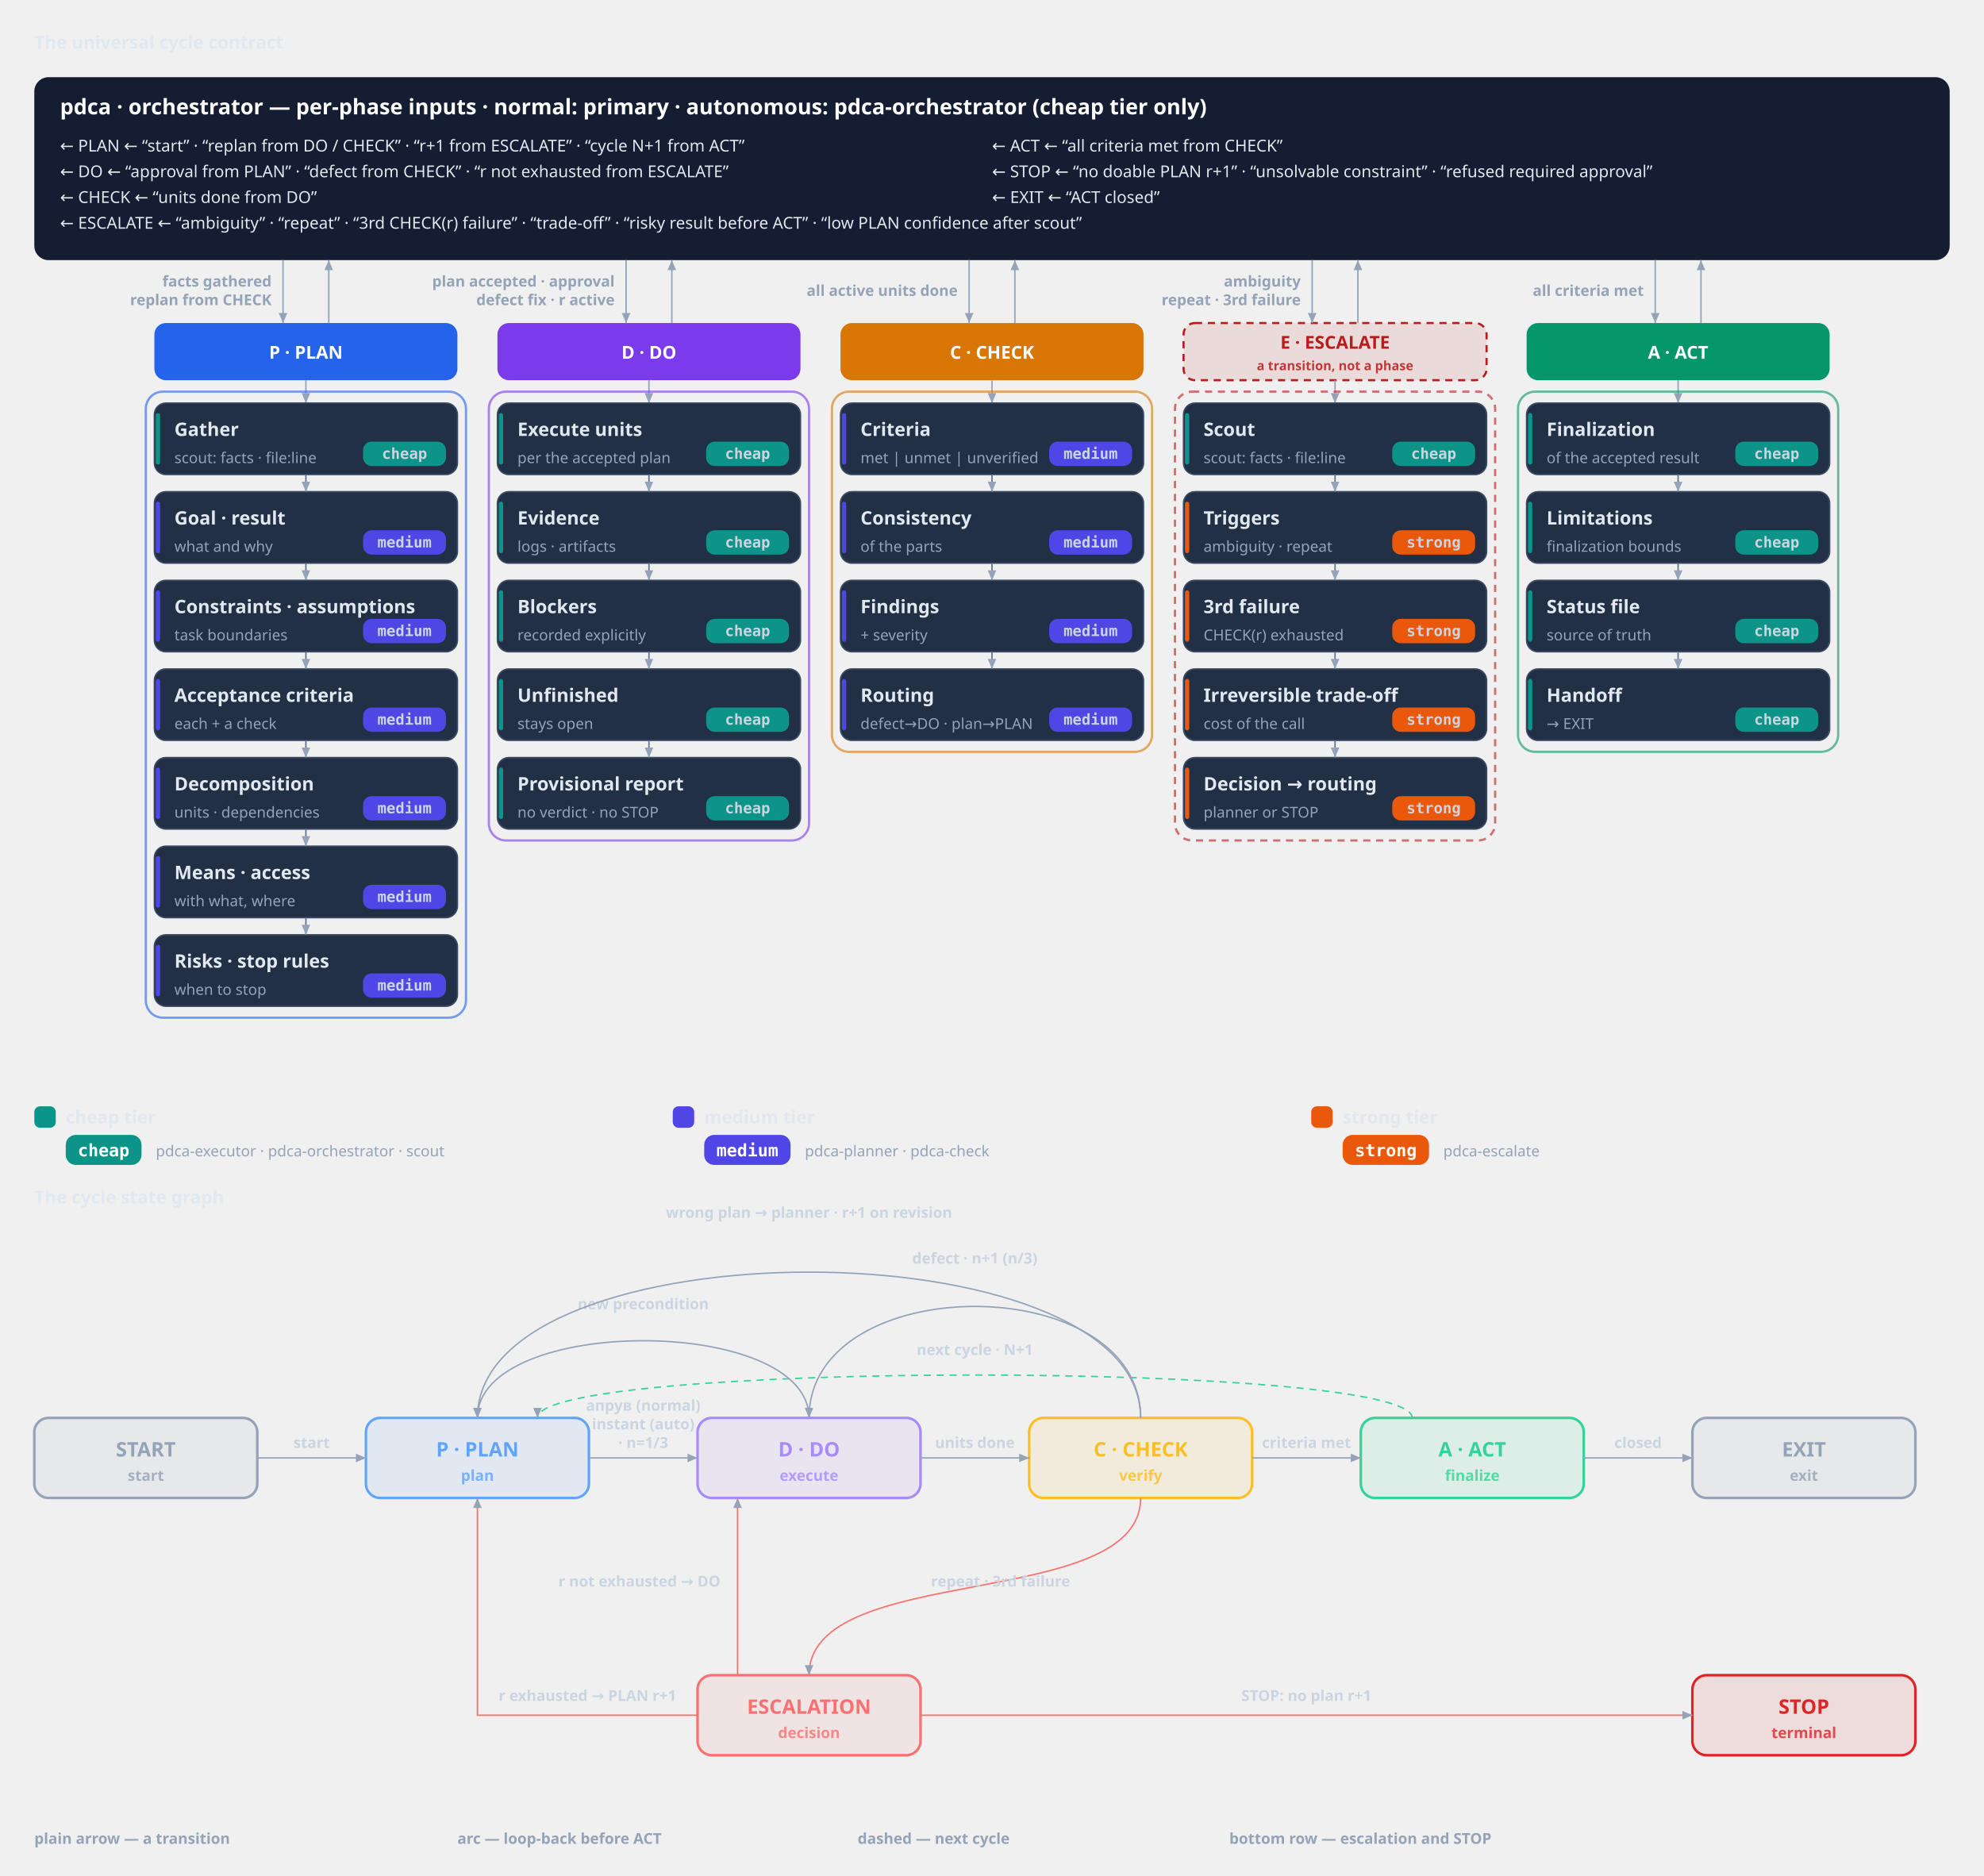
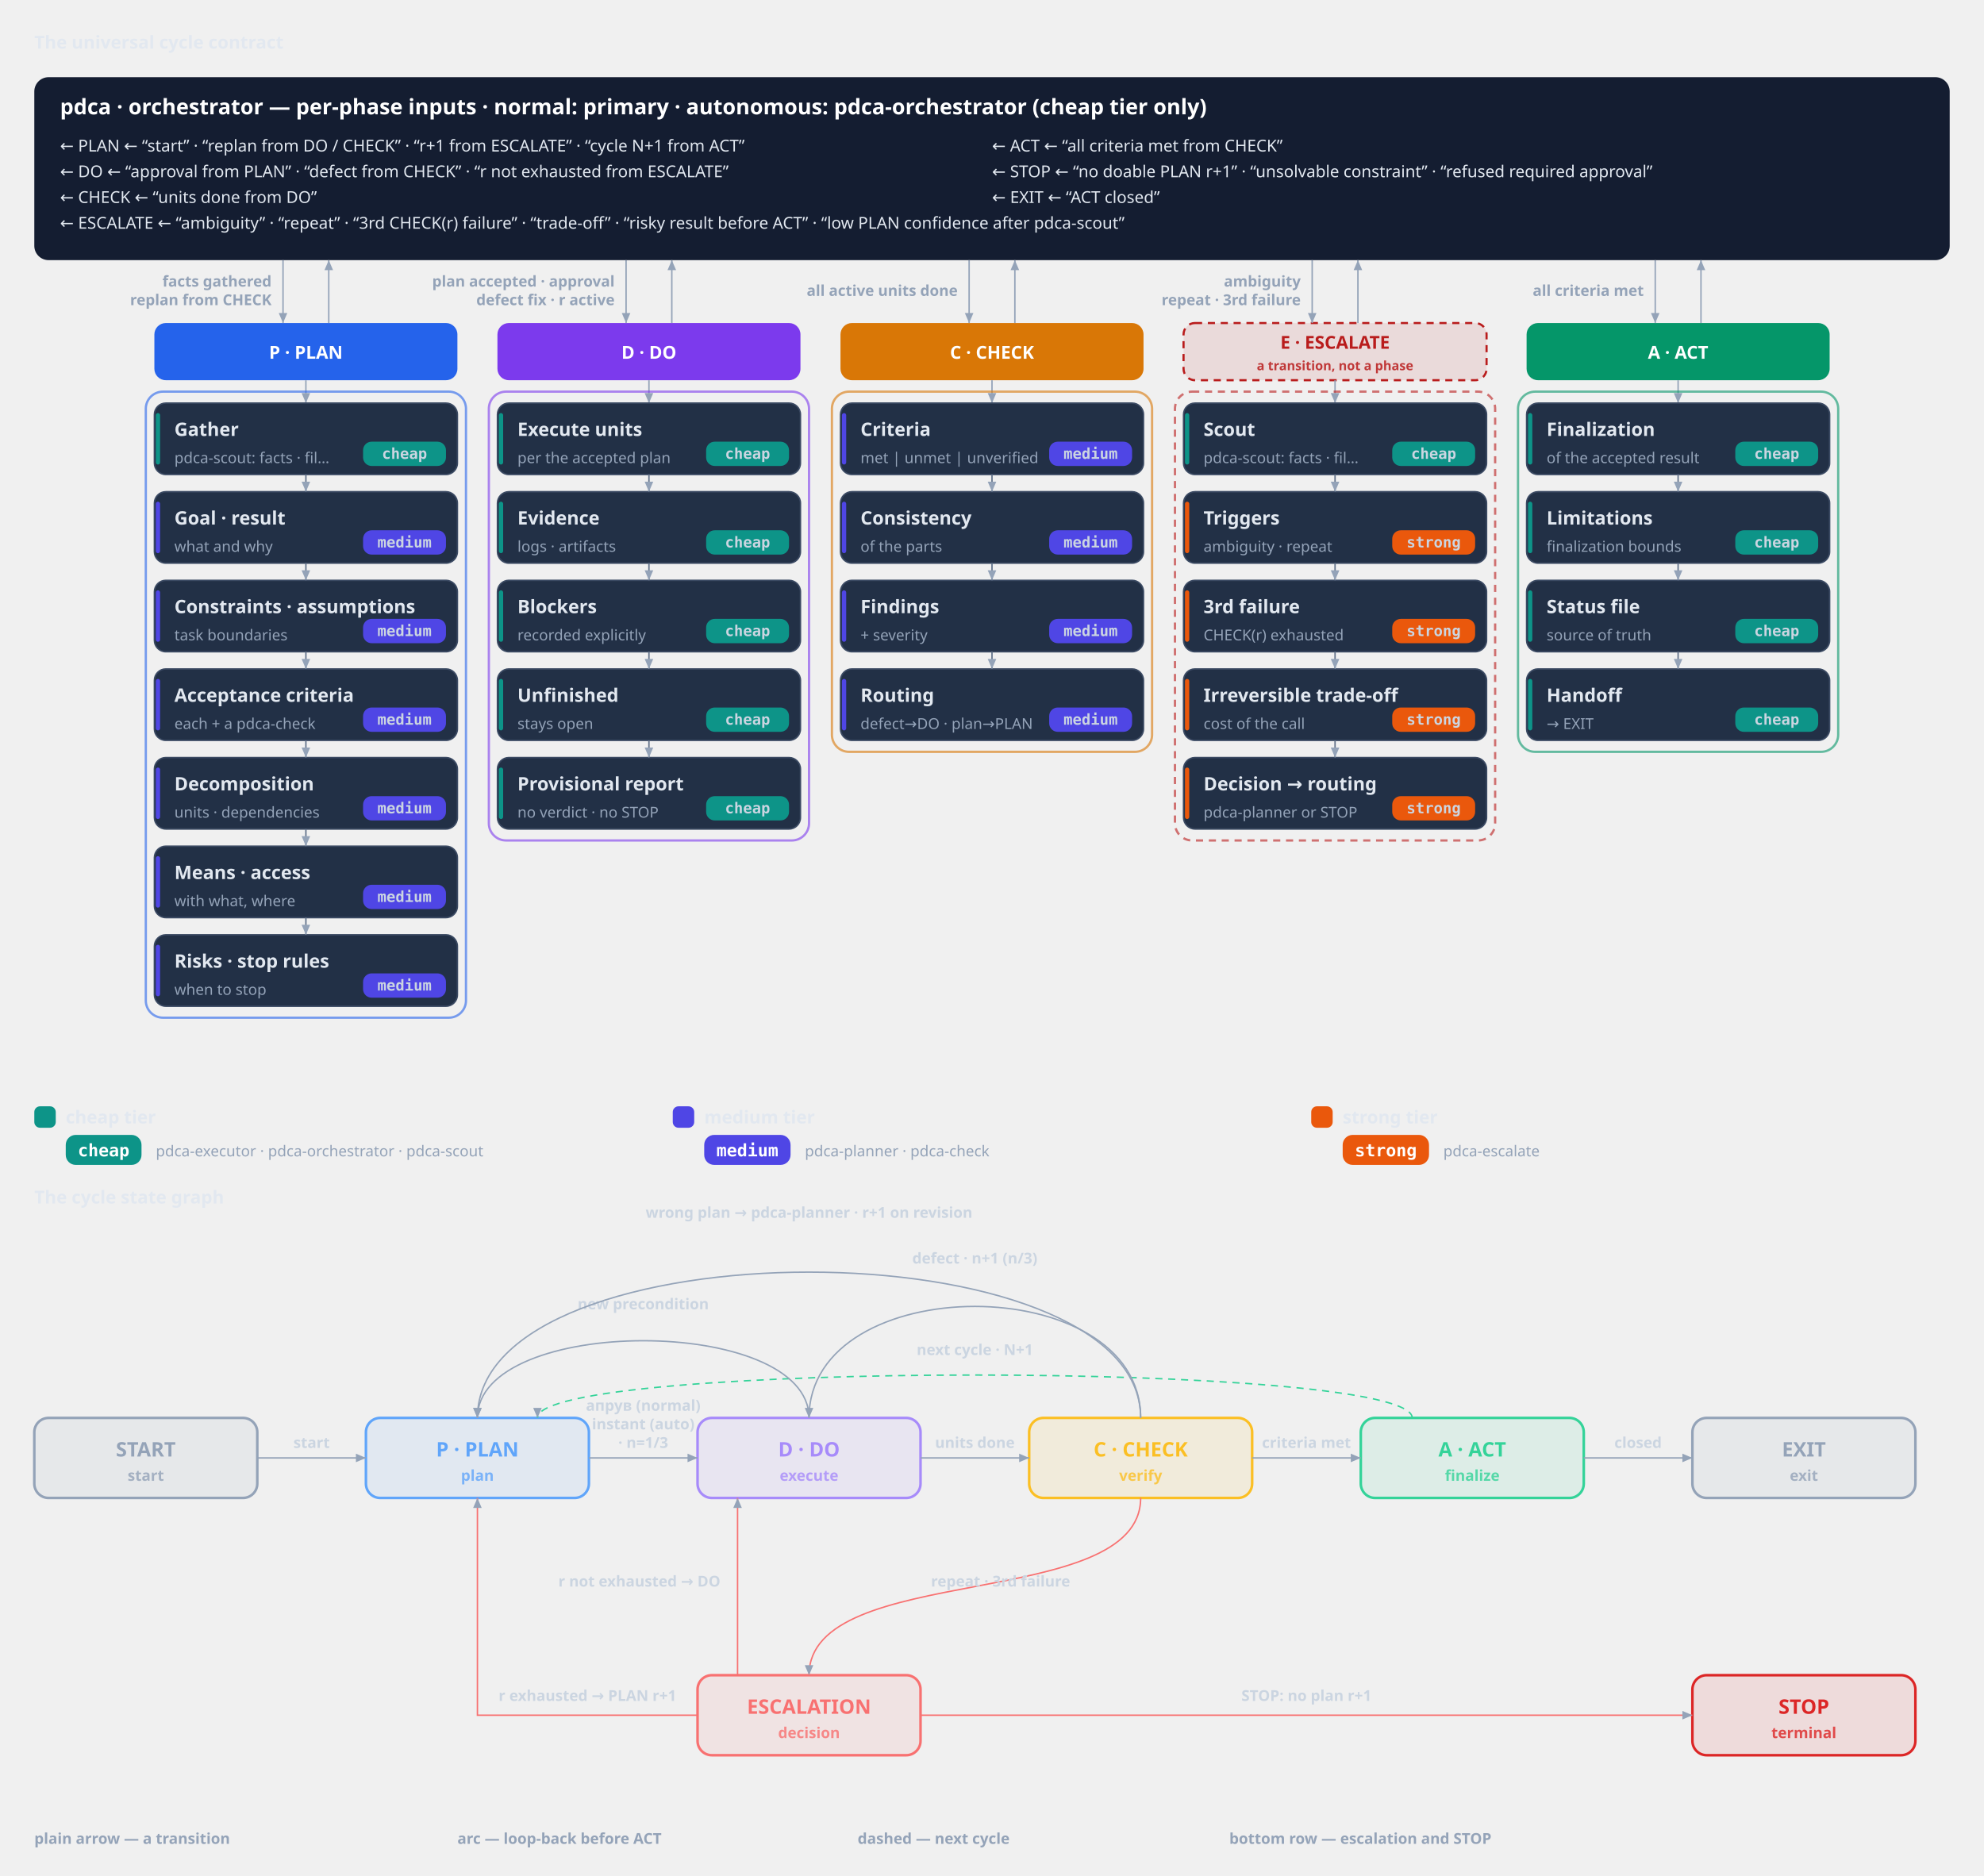
<svg xmlns="http://www.w3.org/2000/svg" viewBox="0 0 1388 1312" width="1388" height="1312" font-family="Segoe UI, system-ui, sans-serif" role="img">
  <defs>
    <marker id="arrow" markerWidth="9" markerHeight="9" refX="7" refY="3" orient="auto">
      <path d="M0,0 L7,3 L0,6 Z" fill="#94a3b8" />
    </marker>
  </defs>
  <style>
.t{font-size:13px;font-weight:600;fill:#e2e8f0}
.s{font-size:10.5px;fill:#94a3b8}
.h{font-size:12.5px;font-weight:700;fill:#ffffff}
.h2{font-size:12.5px;font-weight:700}
.h3{font-size:9px;font-weight:600}
.g{font-size:10.5px;font-weight:600}
.band{fill:#141d31}
.bt{fill:#ffffff;font-size:15px;font-weight:700}
.ol{fill:#e2e8f0;font-size:11.5px}
.lt{font-size:12.5px;font-weight:700;fill:#e2e8f0}
.ls{font-size:10.5px;fill:#94a3b8}
.lm{font-family:ui-monospace,Consolas,Menlo,monospace;font-size:12px;font-weight:700}
.bm{font-family:ui-monospace,Consolas,Menlo,monospace;font-size:10.5px;font-weight:700}
.st{font-size:14px;font-weight:700}
.ss{font-size:10.5px;font-weight:600}
</style>
  <text x="24" y="34" class="lt">The universal cycle contract</text>
  <rect x="24" y="54" width="1340" height="128" rx="10" class="band" />
  <text x="42" y="80" class="bt">pdca · orchestrator — per-phase inputs · normal: primary · autonomous: pdca-orchestrator (cheap tier only)</text>
  <text x="42" y="106" class="ol">← PLAN ← “start” · “replan from DO / CHECK” · “r+1 from ESCALATE” · “cycle N+1 from ACT”</text>
  <text x="42" y="124" class="ol">← DO ← “approval from PLAN” · “defect from CHECK” · “r not exhausted from ESCALATE”</text>
  <text x="42" y="142" class="ol">← CHECK ← “units done from DO”</text>
-   <text x="42" y="160" class="ol">← ESCALATE ← “ambiguity” · “repeat” · “3rd CHECK(r) failure” · “trade-off” · “risky result before ACT” · “low PLAN confidence after scout”</text>
+   <text x="42" y="160" class="ol">← ESCALATE ← “ambiguity” · “repeat” · “3rd CHECK(r) failure” · “trade-off” · “risky result before ACT” · “low PLAN confidence after pdca-scout”</text>
  <text x="694.0" y="106" class="ol">← ACT ← “all criteria met from CHECK”</text>
  <text x="694.0" y="124" class="ol">← STOP ← “no doable PLAN r+1” · “unsolvable constraint” · “refused required approval”</text>
  <text x="694.0" y="142" class="ol">← EXIT ← “ACT closed”</text>
  <rect x="108.0" y="226" width="212" height="40" rx="8" fill="#2563eb" />
  <text x="214.0" y="251.0" class="h" fill="#ffffff" text-anchor="middle">P · PLAN</text>
  <polyline points="214.0,266 214.0,282" fill="none" stroke="#94a3b8" marker-end="url(#arrow)" />
  <rect x="108.0" y="282" width="212" height="50" rx="8" fill="#223046" stroke="#3b4a63" stroke-width="1" />
  <rect x="109.0" y="289" width="3" height="36" rx="1.5" fill="#0d9488" />
  <rect x="254.0" y="309" width="58" height="17" rx="6" fill="#0d9488" />
  <text x="283.0" y="321.0" class="bm" fill="#cbd5e1" text-anchor="middle">cheap</text>
  <text x="122.0" y="305" class="t">Gather</text>
-   <text x="122.0" y="324" class="s">scout: facts · file:line</text>
+   <text x="122.0" y="324" class="s">pdca-scout: facts · fil…</text>
  <rect x="108.0" y="344" width="212" height="50" rx="8" fill="#223046" stroke="#3b4a63" stroke-width="1" />
  <rect x="109.0" y="351" width="3" height="36" rx="1.5" fill="#4f46e5" />
  <rect x="254.0" y="371" width="58" height="17" rx="6" fill="#4f46e5" />
  <text x="283.0" y="383.0" class="bm" fill="#cbd5e1" text-anchor="middle">medium</text>
  <text x="122.0" y="367" class="t">Goal · result</text>
  <text x="122.0" y="386" class="s">what and why</text>
  <rect x="108.0" y="406" width="212" height="50" rx="8" fill="#223046" stroke="#3b4a63" stroke-width="1" />
  <rect x="109.0" y="413" width="3" height="36" rx="1.5" fill="#4f46e5" />
  <rect x="254.0" y="433" width="58" height="17" rx="6" fill="#4f46e5" />
  <text x="283.0" y="445.0" class="bm" fill="#cbd5e1" text-anchor="middle">medium</text>
  <text x="122.0" y="429" class="t">Constraints · assumptions</text>
  <text x="122.0" y="448" class="s">task boundaries</text>
  <rect x="108.0" y="468" width="212" height="50" rx="8" fill="#223046" stroke="#3b4a63" stroke-width="1" />
  <rect x="109.0" y="475" width="3" height="36" rx="1.5" fill="#4f46e5" />
  <rect x="254.0" y="495" width="58" height="17" rx="6" fill="#4f46e5" />
  <text x="283.0" y="507.0" class="bm" fill="#cbd5e1" text-anchor="middle">medium</text>
  <text x="122.0" y="491" class="t">Acceptance criteria</text>
-   <text x="122.0" y="510" class="s">each + a check</text>
+   <text x="122.0" y="510" class="s">each + a pdca-check</text>
  <rect x="108.0" y="530" width="212" height="50" rx="8" fill="#223046" stroke="#3b4a63" stroke-width="1" />
  <rect x="109.0" y="537" width="3" height="36" rx="1.5" fill="#4f46e5" />
  <rect x="254.0" y="557" width="58" height="17" rx="6" fill="#4f46e5" />
  <text x="283.0" y="569.0" class="bm" fill="#cbd5e1" text-anchor="middle">medium</text>
  <text x="122.0" y="553" class="t">Decomposition</text>
  <text x="122.0" y="572" class="s">units · dependencies</text>
  <rect x="108.0" y="592" width="212" height="50" rx="8" fill="#223046" stroke="#3b4a63" stroke-width="1" />
  <rect x="109.0" y="599" width="3" height="36" rx="1.5" fill="#4f46e5" />
  <rect x="254.0" y="619" width="58" height="17" rx="6" fill="#4f46e5" />
  <text x="283.0" y="631.0" class="bm" fill="#cbd5e1" text-anchor="middle">medium</text>
  <text x="122.0" y="615" class="t">Means · access</text>
  <text x="122.0" y="634" class="s">with what, where</text>
  <rect x="108.0" y="654" width="212" height="50" rx="8" fill="#223046" stroke="#3b4a63" stroke-width="1" />
  <rect x="109.0" y="661" width="3" height="36" rx="1.5" fill="#4f46e5" />
  <rect x="254.0" y="681" width="58" height="17" rx="6" fill="#4f46e5" />
  <text x="283.0" y="693.0" class="bm" fill="#cbd5e1" text-anchor="middle">medium</text>
  <text x="122.0" y="677" class="t">Risks · stop rules</text>
  <text x="122.0" y="696" class="s">when to stop</text>
  <polyline points="214.0,332 214.0,344" fill="none" stroke="#64748b" marker-end="url(#arrow)" />
  <polyline points="214.0,394 214.0,406" fill="none" stroke="#64748b" marker-end="url(#arrow)" />
  <polyline points="214.0,456 214.0,468" fill="none" stroke="#64748b" marker-end="url(#arrow)" />
  <polyline points="214.0,518 214.0,530" fill="none" stroke="#64748b" marker-end="url(#arrow)" />
  <polyline points="214.0,580 214.0,592" fill="none" stroke="#64748b" marker-end="url(#arrow)" />
  <polyline points="214.0,642 214.0,654" fill="none" stroke="#64748b" marker-end="url(#arrow)" />
  <rect x="102.0" y="274" width="224" height="438" rx="12" fill="none" stroke="#2563eb" stroke-opacity="0.6" stroke-width="1.6" />
  <rect x="348.0" y="226" width="212" height="40" rx="8" fill="#7c3aed" />
  <text x="454.0" y="251.0" class="h" fill="#ffffff" text-anchor="middle">D · DO</text>
  <polyline points="454.0,266 454.0,282" fill="none" stroke="#94a3b8" marker-end="url(#arrow)" />
  <rect x="348.0" y="282" width="212" height="50" rx="8" fill="#223046" stroke="#3b4a63" stroke-width="1" />
  <rect x="349.0" y="289" width="3" height="36" rx="1.5" fill="#0d9488" />
  <rect x="494.0" y="309" width="58" height="17" rx="6" fill="#0d9488" />
  <text x="523.0" y="321.0" class="bm" fill="#cbd5e1" text-anchor="middle">cheap</text>
  <text x="362.0" y="305" class="t">Execute units</text>
  <text x="362.0" y="324" class="s">per the accepted plan</text>
  <rect x="348.0" y="344" width="212" height="50" rx="8" fill="#223046" stroke="#3b4a63" stroke-width="1" />
  <rect x="349.0" y="351" width="3" height="36" rx="1.5" fill="#0d9488" />
  <rect x="494.0" y="371" width="58" height="17" rx="6" fill="#0d9488" />
  <text x="523.0" y="383.0" class="bm" fill="#cbd5e1" text-anchor="middle">cheap</text>
  <text x="362.0" y="367" class="t">Evidence</text>
  <text x="362.0" y="386" class="s">logs · artifacts</text>
  <rect x="348.0" y="406" width="212" height="50" rx="8" fill="#223046" stroke="#3b4a63" stroke-width="1" />
  <rect x="349.0" y="413" width="3" height="36" rx="1.5" fill="#0d9488" />
  <rect x="494.0" y="433" width="58" height="17" rx="6" fill="#0d9488" />
  <text x="523.0" y="445.0" class="bm" fill="#cbd5e1" text-anchor="middle">cheap</text>
  <text x="362.0" y="429" class="t">Blockers</text>
  <text x="362.0" y="448" class="s">recorded explicitly</text>
  <rect x="348.0" y="468" width="212" height="50" rx="8" fill="#223046" stroke="#3b4a63" stroke-width="1" />
  <rect x="349.0" y="475" width="3" height="36" rx="1.5" fill="#0d9488" />
  <rect x="494.0" y="495" width="58" height="17" rx="6" fill="#0d9488" />
  <text x="523.0" y="507.0" class="bm" fill="#cbd5e1" text-anchor="middle">cheap</text>
  <text x="362.0" y="491" class="t">Unfinished</text>
  <text x="362.0" y="510" class="s">stays open</text>
  <rect x="348.0" y="530" width="212" height="50" rx="8" fill="#223046" stroke="#3b4a63" stroke-width="1" />
  <rect x="349.0" y="537" width="3" height="36" rx="1.5" fill="#0d9488" />
  <rect x="494.0" y="557" width="58" height="17" rx="6" fill="#0d9488" />
  <text x="523.0" y="569.0" class="bm" fill="#cbd5e1" text-anchor="middle">cheap</text>
  <text x="362.0" y="553" class="t">Provisional report</text>
  <text x="362.0" y="572" class="s">no verdict · no STOP</text>
  <polyline points="454.0,332 454.0,344" fill="none" stroke="#64748b" marker-end="url(#arrow)" />
  <polyline points="454.0,394 454.0,406" fill="none" stroke="#64748b" marker-end="url(#arrow)" />
  <polyline points="454.0,456 454.0,468" fill="none" stroke="#64748b" marker-end="url(#arrow)" />
  <polyline points="454.0,518 454.0,530" fill="none" stroke="#64748b" marker-end="url(#arrow)" />
  <rect x="342.0" y="274" width="224" height="314" rx="12" fill="none" stroke="#7c3aed" stroke-opacity="0.6" stroke-width="1.6" />
  <rect x="588.0" y="226" width="212" height="40" rx="8" fill="#d97706" />
  <text x="694.0" y="251.0" class="h" fill="#ffffff" text-anchor="middle">C · CHECK</text>
  <polyline points="694.0,266 694.0,282" fill="none" stroke="#94a3b8" marker-end="url(#arrow)" />
  <rect x="588.0" y="282" width="212" height="50" rx="8" fill="#223046" stroke="#3b4a63" stroke-width="1" />
  <rect x="589.0" y="289" width="3" height="36" rx="1.5" fill="#4f46e5" />
  <rect x="734.0" y="309" width="58" height="17" rx="6" fill="#4f46e5" />
  <text x="763.0" y="321.0" class="bm" fill="#cbd5e1" text-anchor="middle">medium</text>
  <text x="602.0" y="305" class="t">Criteria</text>
  <text x="602.0" y="324" class="s">met | unmet | unverified</text>
  <rect x="588.0" y="344" width="212" height="50" rx="8" fill="#223046" stroke="#3b4a63" stroke-width="1" />
  <rect x="589.0" y="351" width="3" height="36" rx="1.5" fill="#4f46e5" />
  <rect x="734.0" y="371" width="58" height="17" rx="6" fill="#4f46e5" />
  <text x="763.0" y="383.0" class="bm" fill="#cbd5e1" text-anchor="middle">medium</text>
  <text x="602.0" y="367" class="t">Consistency</text>
  <text x="602.0" y="386" class="s">of the parts</text>
  <rect x="588.0" y="406" width="212" height="50" rx="8" fill="#223046" stroke="#3b4a63" stroke-width="1" />
  <rect x="589.0" y="413" width="3" height="36" rx="1.5" fill="#4f46e5" />
  <rect x="734.0" y="433" width="58" height="17" rx="6" fill="#4f46e5" />
  <text x="763.0" y="445.0" class="bm" fill="#cbd5e1" text-anchor="middle">medium</text>
  <text x="602.0" y="429" class="t">Findings</text>
  <text x="602.0" y="448" class="s">+ severity</text>
  <rect x="588.0" y="468" width="212" height="50" rx="8" fill="#223046" stroke="#3b4a63" stroke-width="1" />
  <rect x="589.0" y="475" width="3" height="36" rx="1.5" fill="#4f46e5" />
  <rect x="734.0" y="495" width="58" height="17" rx="6" fill="#4f46e5" />
  <text x="763.0" y="507.0" class="bm" fill="#cbd5e1" text-anchor="middle">medium</text>
  <text x="602.0" y="491" class="t">Routing</text>
  <text x="602.0" y="510" class="s">defect→DO · plan→PLAN</text>
  <polyline points="694.0,332 694.0,344" fill="none" stroke="#64748b" marker-end="url(#arrow)" />
  <polyline points="694.0,394 694.0,406" fill="none" stroke="#64748b" marker-end="url(#arrow)" />
  <polyline points="694.0,456 694.0,468" fill="none" stroke="#64748b" marker-end="url(#arrow)" />
  <rect x="582.0" y="274" width="224" height="252" rx="12" fill="none" stroke="#d97706" stroke-opacity="0.6" stroke-width="1.6" />
  <rect x="828.0" y="226" width="212" height="40" rx="8" fill="#b91c1c" fill-opacity="0.10" stroke="#b91c1c" stroke-width="1.5" stroke-dasharray="5,4" />
  <text x="934.0" y="244.0" class="h2" fill="#b91c1c" text-anchor="middle">E · ESCALATE</text>
  <text x="934.0" y="259.0" class="h3" fill="#b91c1c" opacity="0.85" text-anchor="middle">a transition, not a phase</text>
  <polyline points="934.0,266 934.0,282" fill="none" stroke="#94a3b8" marker-end="url(#arrow)" />
  <rect x="828.0" y="282" width="212" height="50" rx="8" fill="#223046" stroke="#3b4a63" stroke-width="1" />
  <rect x="829.0" y="289" width="3" height="36" rx="1.5" fill="#0d9488" />
  <rect x="974.0" y="309" width="58" height="17" rx="6" fill="#0d9488" />
  <text x="1003.0" y="321.0" class="bm" fill="#cbd5e1" text-anchor="middle">cheap</text>
  <text x="842.0" y="305" class="t">Scout</text>
-   <text x="842.0" y="324" class="s">scout: facts · file:line</text>
+   <text x="842.0" y="324" class="s">pdca-scout: facts · fil…</text>
  <rect x="828.0" y="344" width="212" height="50" rx="8" fill="#223046" stroke="#3b4a63" stroke-width="1" />
  <rect x="829.0" y="351" width="3" height="36" rx="1.5" fill="#ea580c" />
  <rect x="974.0" y="371" width="58" height="17" rx="6" fill="#ea580c" />
  <text x="1003.0" y="383.0" class="bm" fill="#cbd5e1" text-anchor="middle">strong</text>
  <text x="842.0" y="367" class="t">Triggers</text>
  <text x="842.0" y="386" class="s">ambiguity · repeat</text>
  <rect x="828.0" y="406" width="212" height="50" rx="8" fill="#223046" stroke="#3b4a63" stroke-width="1" />
  <rect x="829.0" y="413" width="3" height="36" rx="1.5" fill="#ea580c" />
  <rect x="974.0" y="433" width="58" height="17" rx="6" fill="#ea580c" />
  <text x="1003.0" y="445.0" class="bm" fill="#cbd5e1" text-anchor="middle">strong</text>
  <text x="842.0" y="429" class="t">3rd failure</text>
  <text x="842.0" y="448" class="s">CHECK(r) exhausted</text>
  <rect x="828.0" y="468" width="212" height="50" rx="8" fill="#223046" stroke="#3b4a63" stroke-width="1" />
  <rect x="829.0" y="475" width="3" height="36" rx="1.5" fill="#ea580c" />
  <rect x="974.0" y="495" width="58" height="17" rx="6" fill="#ea580c" />
  <text x="1003.0" y="507.0" class="bm" fill="#cbd5e1" text-anchor="middle">strong</text>
  <text x="842.0" y="491" class="t">Irreversible trade-off</text>
  <text x="842.0" y="510" class="s">cost of the call</text>
  <rect x="828.0" y="530" width="212" height="50" rx="8" fill="#223046" stroke="#3b4a63" stroke-width="1" />
  <rect x="829.0" y="537" width="3" height="36" rx="1.5" fill="#ea580c" />
  <rect x="974.0" y="557" width="58" height="17" rx="6" fill="#ea580c" />
  <text x="1003.0" y="569.0" class="bm" fill="#cbd5e1" text-anchor="middle">strong</text>
  <text x="842.0" y="553" class="t">Decision → routing</text>
-   <text x="842.0" y="572" class="s">planner or STOP</text>
+   <text x="842.0" y="572" class="s">pdca-planner or STOP</text>
  <polyline points="934.0,332 934.0,344" fill="none" stroke="#64748b" marker-end="url(#arrow)" />
  <polyline points="934.0,394 934.0,406" fill="none" stroke="#64748b" marker-end="url(#arrow)" />
  <polyline points="934.0,456 934.0,468" fill="none" stroke="#64748b" marker-end="url(#arrow)" />
  <polyline points="934.0,518 934.0,530" fill="none" stroke="#64748b" marker-end="url(#arrow)" />
  <rect x="822.0" y="274" width="224" height="314" rx="12" fill="none" stroke="#b91c1c" stroke-opacity="0.6" stroke-width="1.6" stroke-dasharray="5,4" />
  <rect x="1068.0" y="226" width="212" height="40" rx="8" fill="#059669" />
  <text x="1174.0" y="251.0" class="h" fill="#ffffff" text-anchor="middle">A · ACT</text>
  <polyline points="1174.0,266 1174.0,282" fill="none" stroke="#94a3b8" marker-end="url(#arrow)" />
  <rect x="1068.0" y="282" width="212" height="50" rx="8" fill="#223046" stroke="#3b4a63" stroke-width="1" />
  <rect x="1069.0" y="289" width="3" height="36" rx="1.5" fill="#0d9488" />
  <rect x="1214.0" y="309" width="58" height="17" rx="6" fill="#0d9488" />
  <text x="1243.0" y="321.0" class="bm" fill="#cbd5e1" text-anchor="middle">cheap</text>
  <text x="1082.0" y="305" class="t">Finalization</text>
  <text x="1082.0" y="324" class="s">of the accepted result</text>
  <rect x="1068.0" y="344" width="212" height="50" rx="8" fill="#223046" stroke="#3b4a63" stroke-width="1" />
  <rect x="1069.0" y="351" width="3" height="36" rx="1.5" fill="#0d9488" />
  <rect x="1214.0" y="371" width="58" height="17" rx="6" fill="#0d9488" />
  <text x="1243.0" y="383.0" class="bm" fill="#cbd5e1" text-anchor="middle">cheap</text>
  <text x="1082.0" y="367" class="t">Limitations</text>
  <text x="1082.0" y="386" class="s">finalization bounds</text>
  <rect x="1068.0" y="406" width="212" height="50" rx="8" fill="#223046" stroke="#3b4a63" stroke-width="1" />
  <rect x="1069.0" y="413" width="3" height="36" rx="1.5" fill="#0d9488" />
  <rect x="1214.0" y="433" width="58" height="17" rx="6" fill="#0d9488" />
  <text x="1243.0" y="445.0" class="bm" fill="#cbd5e1" text-anchor="middle">cheap</text>
  <text x="1082.0" y="429" class="t">Status file</text>
  <text x="1082.0" y="448" class="s">source of truth</text>
  <rect x="1068.0" y="468" width="212" height="50" rx="8" fill="#223046" stroke="#3b4a63" stroke-width="1" />
  <rect x="1069.0" y="475" width="3" height="36" rx="1.5" fill="#0d9488" />
  <rect x="1214.0" y="495" width="58" height="17" rx="6" fill="#0d9488" />
  <text x="1243.0" y="507.0" class="bm" fill="#cbd5e1" text-anchor="middle">cheap</text>
  <text x="1082.0" y="491" class="t">Handoff</text>
  <text x="1082.0" y="510" class="s">→ EXIT</text>
  <polyline points="1174.0,332 1174.0,344" fill="none" stroke="#64748b" marker-end="url(#arrow)" />
  <polyline points="1174.0,394 1174.0,406" fill="none" stroke="#64748b" marker-end="url(#arrow)" />
  <polyline points="1174.0,456 1174.0,468" fill="none" stroke="#64748b" marker-end="url(#arrow)" />
  <rect x="1062.0" y="274" width="224" height="252" rx="12" fill="none" stroke="#059669" stroke-opacity="0.6" stroke-width="1.6" />
  <polyline points="198.0,182 198.0,226" fill="none" stroke="#94a3b8" data-edge-id="dispatch_p" marker-end="url(#arrow)" />
  <text x="190.0" y="200.5" class="g" fill="#94a3b8" text-anchor="end">facts gathered</text>
  <text x="190.0" y="213.5" class="g" fill="#94a3b8" text-anchor="end">replan from CHECK</text>
  <polyline points="230.0,226 230.0,182" fill="none" stroke="#94a3b8" data-edge-id="return_p" marker-end="url(#arrow)" />
  <polyline points="438.0,182 438.0,226" fill="none" stroke="#94a3b8" data-edge-id="dispatch_d" marker-end="url(#arrow)" />
  <text x="430.0" y="200.5" class="g" fill="#94a3b8" text-anchor="end">plan accepted · approval</text>
  <text x="430.0" y="213.5" class="g" fill="#94a3b8" text-anchor="end">defect fix · r active</text>
  <polyline points="470.0,226 470.0,182" fill="none" stroke="#94a3b8" data-edge-id="return_d" marker-end="url(#arrow)" />
  <polyline points="678.0,182 678.0,226" fill="none" stroke="#94a3b8" data-edge-id="dispatch_c" marker-end="url(#arrow)" />
  <text x="670.0" y="207.0" class="g" fill="#94a3b8" text-anchor="end">all active units done</text>
  <polyline points="710.0,226 710.0,182" fill="none" stroke="#94a3b8" data-edge-id="return_c" marker-end="url(#arrow)" />
  <polyline points="918.0,182 918.0,226" fill="none" stroke="#94a3b8" data-edge-id="dispatch_e" marker-end="url(#arrow)" />
  <text x="910.0" y="200.5" class="g" fill="#94a3b8" text-anchor="end">ambiguity</text>
  <text x="910.0" y="213.5" class="g" fill="#94a3b8" text-anchor="end">repeat · 3rd failure</text>
  <polyline points="950.0,226 950.0,182" fill="none" stroke="#94a3b8" data-edge-id="return_e" marker-end="url(#arrow)" />
  <polyline points="1158.0,182 1158.0,226" fill="none" stroke="#94a3b8" data-edge-id="dispatch_a" marker-end="url(#arrow)" />
  <text x="1150.0" y="207.0" class="g" fill="#94a3b8" text-anchor="end">all criteria met</text>
  <polyline points="1190.0,226 1190.0,182" fill="none" stroke="#94a3b8" data-edge-id="return_a" marker-end="url(#arrow)" />
  <rect x="24.0" y="774" width="15" height="15" rx="4" fill="#0d9488" />
  <text x="46.0" y="786" class="lt">cheap tier</text>
  <rect x="46.0" y="794" width="53.0" height="21" rx="7" fill="#0d9488" />
  <text x="72.5" y="809" class="lm" fill="#ffffff" text-anchor="middle">cheap</text>
-   <text x="109.0" y="809" class="ls">pdca-executor · pdca-orchestrator · scout</text>
+   <text x="109.0" y="809" class="ls">pdca-executor · pdca-orchestrator · pdca-scout</text>
  <rect x="470.667" y="774" width="15" height="15" rx="4" fill="#4f46e5" />
  <text x="492.667" y="786" class="lt">medium tier</text>
  <rect x="492.667" y="794" width="60.4" height="21" rx="7" fill="#4f46e5" />
  <text x="522.867" y="809" class="lm" fill="#ffffff" text-anchor="middle">medium</text>
  <text x="563.067" y="809" class="ls">pdca-planner · pdca-check</text>
  <rect x="917.333" y="774" width="15" height="15" rx="4" fill="#ea580c" />
  <text x="939.333" y="786" class="lt">strong tier</text>
  <rect x="939.333" y="794" width="60.4" height="21" rx="7" fill="#ea580c" />
  <text x="969.533" y="809" class="lm" fill="#ffffff" text-anchor="middle">strong</text>
  <text x="1009.733" y="809" class="ls">pdca-escalate</text>
  <text x="24" y="842" class="lt">The cycle state graph</text>
  <rect x="24" y="992" width="156" height="56" rx="10" fill="#94a3b8" fill-opacity="0.10" stroke="#94a3b8" stroke-width="1.8" data-node-id="START" />
  <text x="102.0" y="1019.0" class="st" fill="#94a3b8" text-anchor="middle">START</text>
  <text x="102.0" y="1036.0" class="ss" fill="#94a3b8" text-anchor="middle" opacity="0.8">start</text>
  <rect x="256" y="992" width="156" height="56" rx="10" fill="#60a5fa" fill-opacity="0.10" stroke="#60a5fa" stroke-width="1.8" data-node-id="PLAN" />
  <text x="334.0" y="1019.0" class="st" fill="#60a5fa" text-anchor="middle">P · PLAN</text>
  <text x="334.0" y="1036.0" class="ss" fill="#60a5fa" text-anchor="middle" opacity="0.8">plan</text>
  <rect x="488" y="992" width="156" height="56" rx="10" fill="#a78bfa" fill-opacity="0.10" stroke="#a78bfa" stroke-width="1.8" data-node-id="DO" />
  <text x="566.0" y="1019.0" class="st" fill="#a78bfa" text-anchor="middle">D · DO</text>
  <text x="566.0" y="1036.0" class="ss" fill="#a78bfa" text-anchor="middle" opacity="0.8">execute</text>
  <rect x="720" y="992" width="156" height="56" rx="10" fill="#fbbf24" fill-opacity="0.10" stroke="#fbbf24" stroke-width="1.8" data-node-id="CHECK" />
  <text x="798.0" y="1019.0" class="st" fill="#fbbf24" text-anchor="middle">C · CHECK</text>
  <text x="798.0" y="1036.0" class="ss" fill="#fbbf24" text-anchor="middle" opacity="0.8">verify</text>
  <rect x="952" y="992" width="156" height="56" rx="10" fill="#34d399" fill-opacity="0.10" stroke="#34d399" stroke-width="1.8" data-node-id="ACT" />
  <text x="1030.0" y="1019.0" class="st" fill="#34d399" text-anchor="middle">A · ACT</text>
  <text x="1030.0" y="1036.0" class="ss" fill="#34d399" text-anchor="middle" opacity="0.8">finalize</text>
  <rect x="1184" y="992" width="156" height="56" rx="10" fill="#94a3b8" fill-opacity="0.10" stroke="#94a3b8" stroke-width="1.8" data-node-id="EXIT" />
  <text x="1262.0" y="1019.0" class="st" fill="#94a3b8" text-anchor="middle">EXIT</text>
  <text x="1262.0" y="1036.0" class="ss" fill="#94a3b8" text-anchor="middle" opacity="0.8">exit</text>
  <polyline points="180,1020.0 256,1020.0" fill="none" stroke="#94a3b8" data-edge-id="start_plan" marker-end="url(#arrow)" />
  <text x="218.0" y="1013.0" class="g" fill="#cbd5e1" text-anchor="middle">start</text>
  <polyline points="412,1020.0 488,1020.0" fill="none" stroke="#94a3b8" data-edge-id="plan_do" marker-end="url(#arrow)" />
  <text x="450.0" y="987.0" class="g" fill="#cbd5e1" text-anchor="middle">апрув (normal)</text>
  <text x="450.0" y="1000.0" class="g" fill="#cbd5e1" text-anchor="middle">instant (auto)</text>
  <text x="450.0" y="1013.0" class="g" fill="#cbd5e1" text-anchor="middle">· n=1/3</text>
  <polyline points="644,1020.0 720,1020.0" fill="none" stroke="#94a3b8" data-edge-id="do_check" marker-end="url(#arrow)" />
  <text x="682.0" y="1013.0" class="g" fill="#cbd5e1" text-anchor="middle">units done</text>
  <polyline points="876,1020.0 952,1020.0" fill="none" stroke="#94a3b8" data-edge-id="check_act" marker-end="url(#arrow)" />
  <text x="914.0" y="1013.0" class="g" fill="#cbd5e1" text-anchor="middle">criteria met</text>
  <polyline points="1108,1020.0 1184,1020.0" fill="none" stroke="#94a3b8" data-edge-id="act_exit" marker-end="url(#arrow)" />
  <text x="1146.0" y="1013.0" class="g" fill="#cbd5e1" text-anchor="middle">closed</text>
  <path d="M988,992 C988,952 376,952 376,992" fill="none" stroke="#34d399" stroke-dasharray="5,4" data-edge-id="act_plan" marker-end="url(#arrow)" />
  <text x="682" y="948" class="g" fill="#cbd5e1" text-anchor="middle">next cycle · N+1</text>
  <path d="M566,992 C566,920 334,920 334,992" fill="none" stroke="#94a3b8" data-edge-id="do_plan_blocker" marker-end="url(#arrow)" />
  <text x="450" y="916" class="g" fill="#cbd5e1" text-anchor="middle">new precondition</text>
  <path d="M798,992 C798,888 566,888 566,992" fill="none" stroke="#94a3b8" data-edge-id="check_do_defect" marker-end="url(#arrow)" />
  <text x="682" y="884" class="g" fill="#cbd5e1" text-anchor="middle">defect · n+1 (n/3)</text>
  <path d="M798,992 C798,856 334,856 334,992" fill="none" stroke="#94a3b8" data-edge-id="check_plan_replan" marker-end="url(#arrow)" />
-   <text x="566" y="852" class="g" fill="#cbd5e1" text-anchor="middle">wrong plan → planner · r+1 on revision</text>
+   <text x="566" y="852" class="g" fill="#cbd5e1" text-anchor="middle">wrong plan → pdca-planner · r+1 on revision</text>
  <rect x="488" y="1172" width="156" height="56" rx="10" fill="#f87171" fill-opacity="0.10" stroke="#f87171" stroke-width="1.8" data-node-id="ESCALATE" />
  <text x="566.0" y="1199.0" class="st" fill="#f87171" text-anchor="middle">ESCALATION</text>
  <text x="566.0" y="1216.0" class="ss" fill="#f87171" text-anchor="middle" opacity="0.8">decision</text>
  <rect x="1184" y="1172" width="156" height="56" rx="10" fill="#dc2626" fill-opacity="0.10" stroke="#dc2626" stroke-width="1.8" data-node-id="STOP" />
  <text x="1262.0" y="1199.0" class="st" fill="#dc2626" text-anchor="middle">STOP</text>
  <text x="1262.0" y="1216.0" class="ss" fill="#dc2626" text-anchor="middle" opacity="0.8">terminal</text>
  <path d="M798,1048 C798,1128 566,1092 566,1172" fill="none" stroke="#f87171" data-edge-id="check_escalate" marker-end="url(#arrow)" />
  <text x="700" y="1110.0" class="g" fill="#cbd5e1" text-anchor="middle">repeat · 3rd failure</text>
  <polyline points="516,1172 516,1048" fill="none" stroke="#f87171" data-edge-id="escalate_do" marker-end="url(#arrow)" />
  <text x="504" y="1110.0" class="g" fill="#cbd5e1" text-anchor="end">r not exhausted → DO</text>
  <polyline points="488,1200.0 334,1200.0 334,1048" fill="none" stroke="#f87171" data-edge-id="escalate_plan" marker-end="url(#arrow)" />
  <text x="411" y="1190.0" class="g" fill="#cbd5e1" text-anchor="middle">r exhausted → PLAN r+1</text>
  <polyline points="644,1200.0 1184,1200.0" fill="none" stroke="#f87171" data-edge-id="escalate_stop" marker-end="url(#arrow)" />
  <text x="914" y="1190.0" class="g" fill="#cbd5e1" text-anchor="middle">STOP: no plan r+1</text>
  <text x="24" y="1290" class="g" fill="#94a3b8" text-anchor="start">plain arrow — a transition</text>
  <text x="320" y="1290" class="g" fill="#94a3b8" text-anchor="start">arc — loop-back before ACT</text>
  <text x="600" y="1290" class="g" fill="#94a3b8" text-anchor="start">dashed — next cycle</text>
  <text x="860" y="1290" class="g" fill="#94a3b8" text-anchor="start">bottom row — escalation and STOP</text>
</svg>
